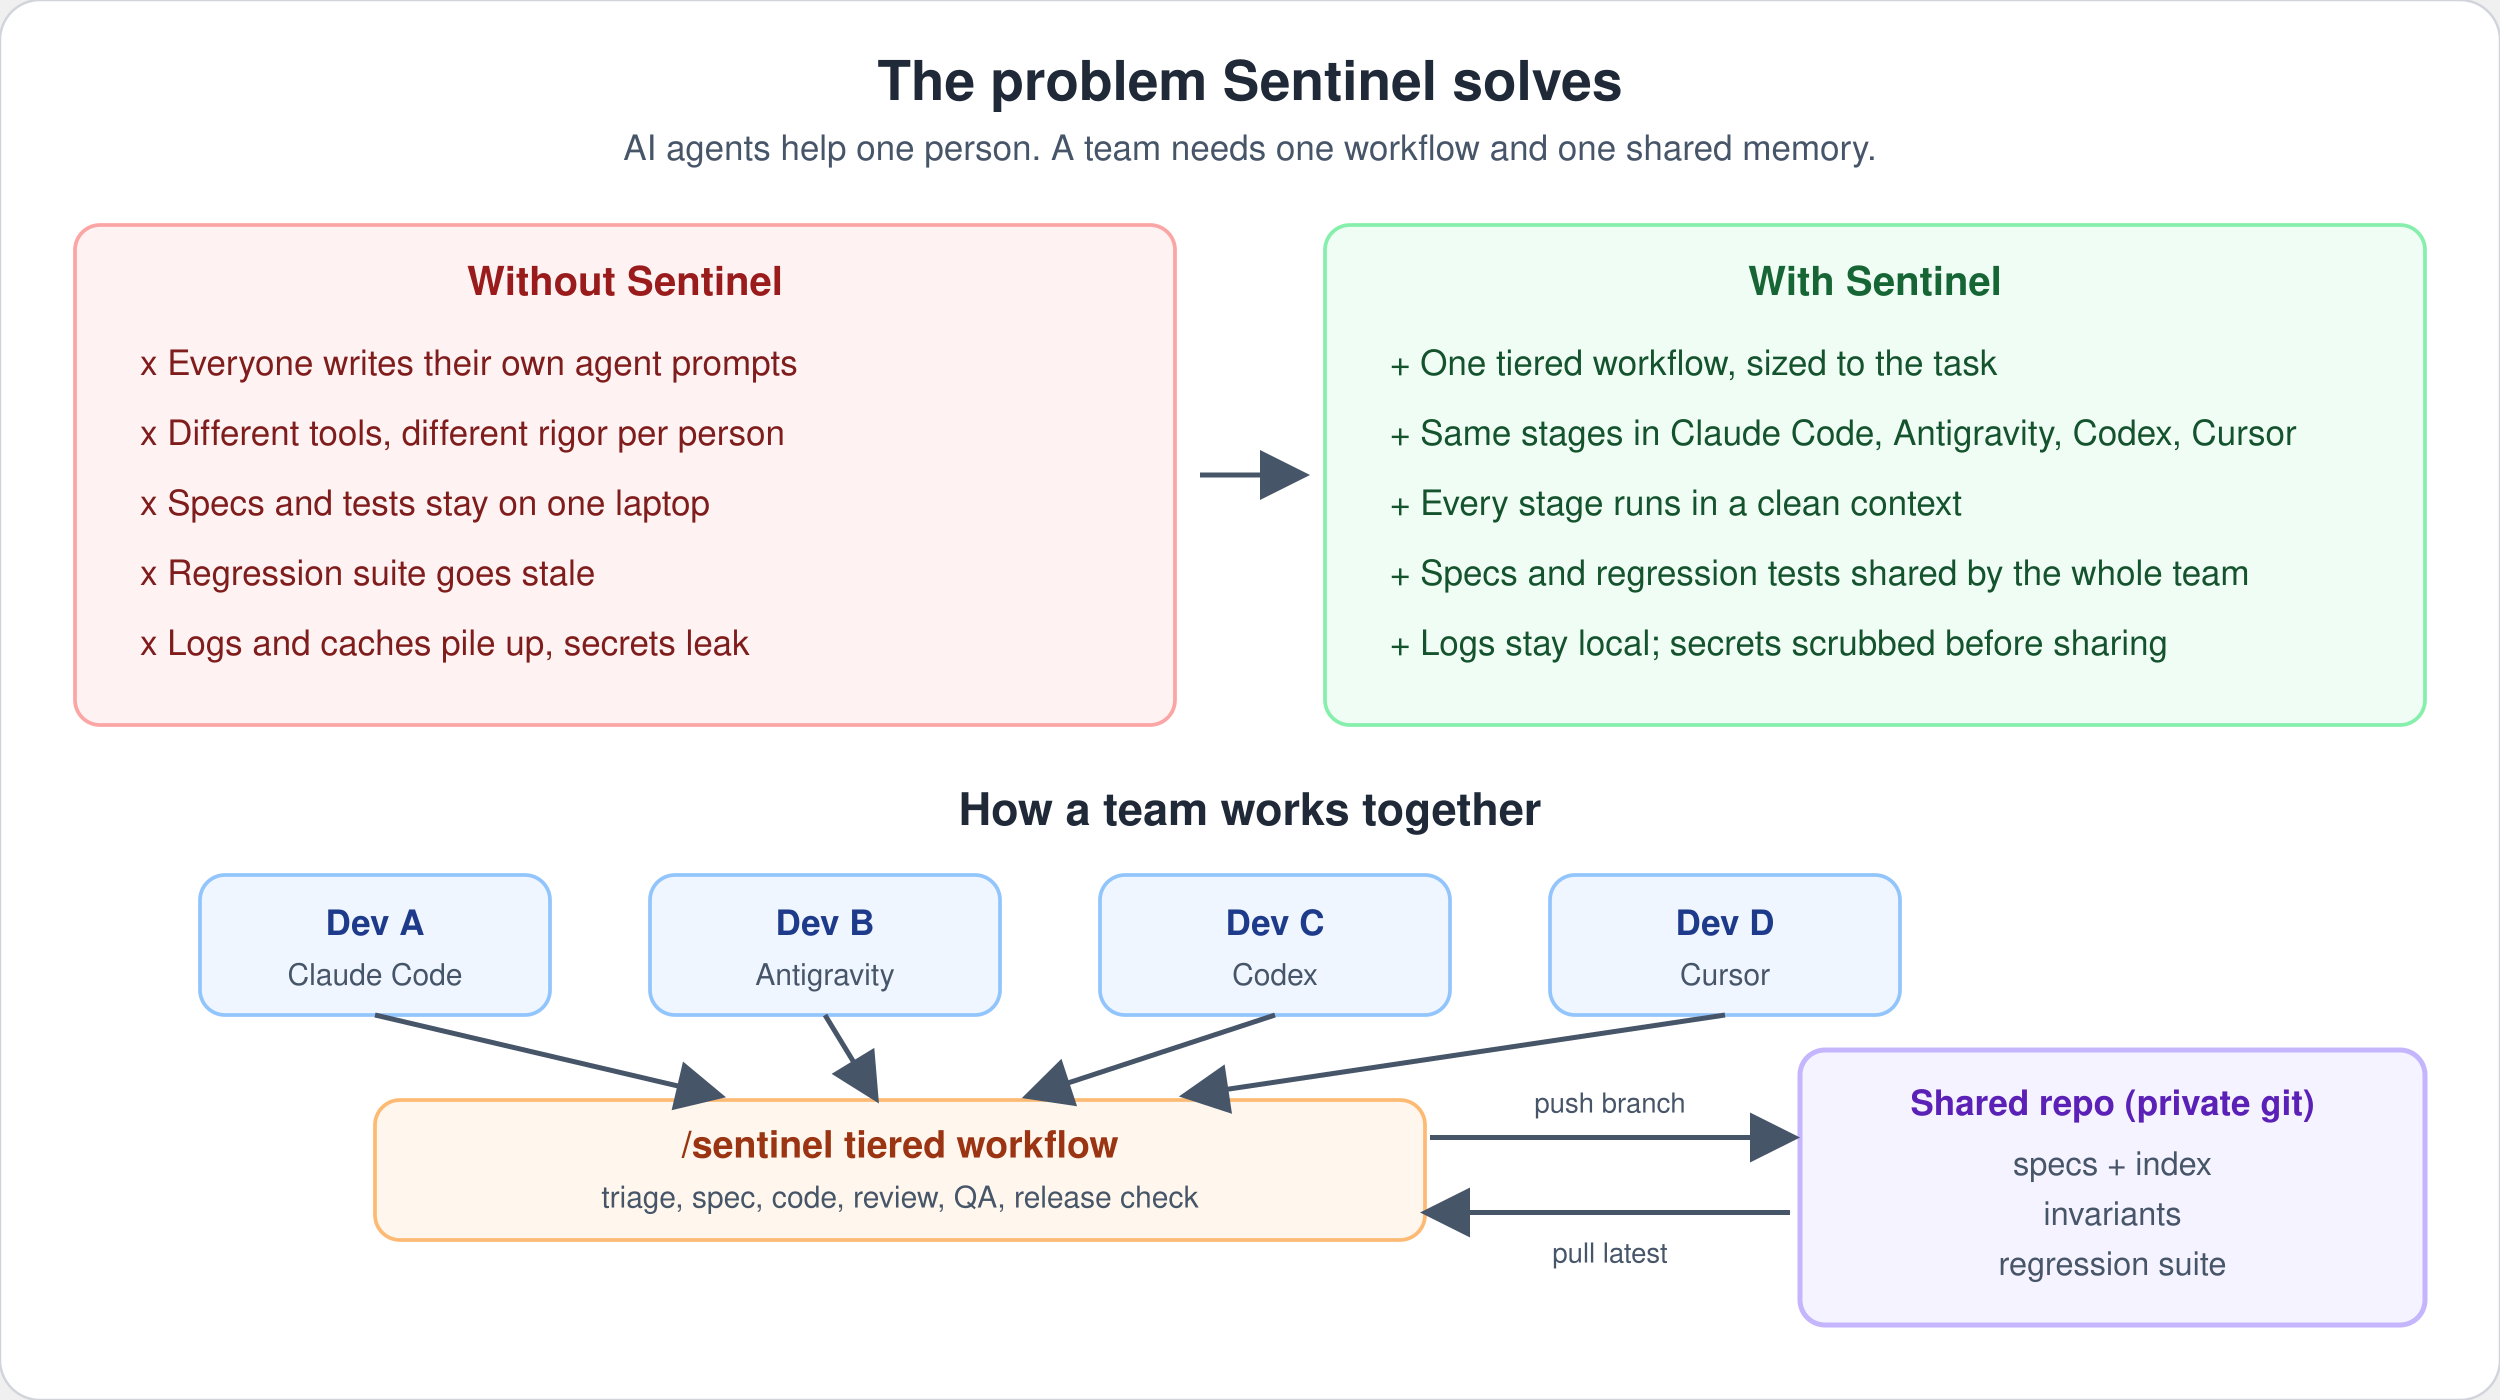
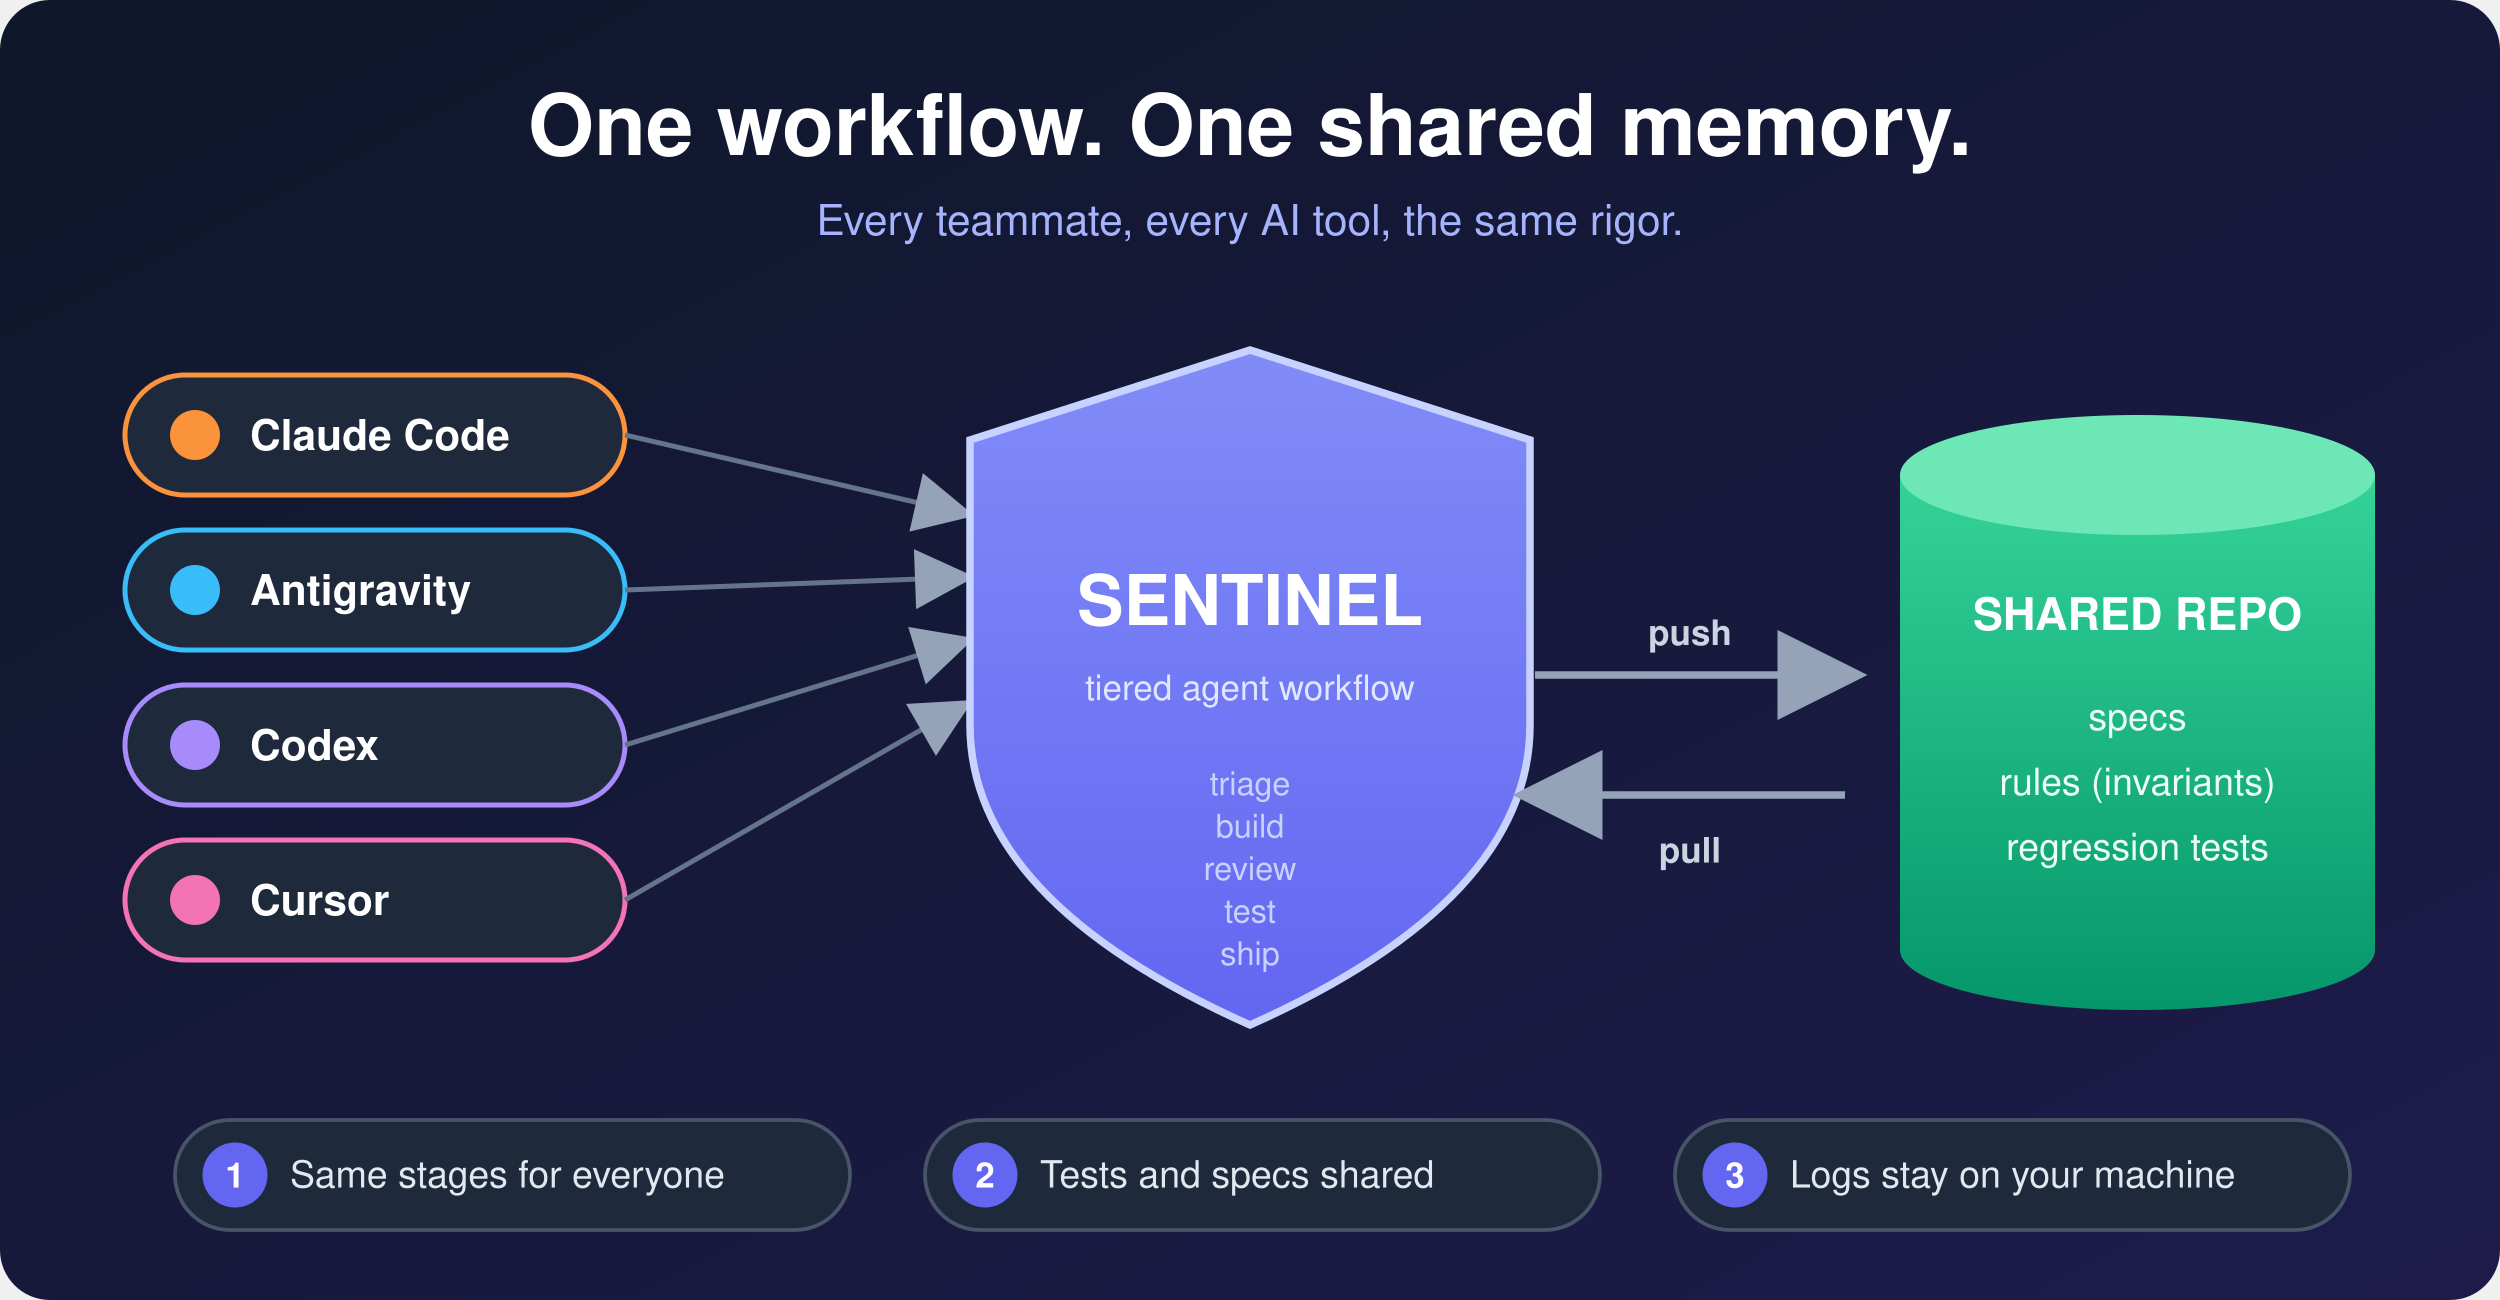
- <svg xmlns="http://www.w3.org/2000/svg" viewBox="0 0 1000 560" width="1000" height="560" role="img" aria-label="Sentinel gives a team one agent workflow and one shared repo">
+ <svg xmlns="http://www.w3.org/2000/svg" viewBox="0 0 1000 520" width="1000" height="520" role="img" aria-label="Sentinel: one workflow and one shared repo for every AI tool">
  <defs>
-     <marker id="a" markerWidth="10" markerHeight="10" refX="8" refY="5" orient="auto">
-       <path d="M0,0 L10,5 L0,10 z" fill="#475569" />
+     <linearGradient id="bg" x1="0" y1="0" x2="1" y2="1">
+       <stop offset="0" stop-color="#0f172a" />
+       <stop offset="1" stop-color="#1e1b4b" />
+     </linearGradient>
+     <marker id="ar" markerWidth="12" markerHeight="12" refX="9" refY="6" orient="auto">
+       <path d="M0,0 L12,6 L0,12 z" fill="#94a3b8" />
    </marker>
+     <linearGradient id="shield" x1="0" y1="0" x2="0" y2="1">
+       <stop offset="0" stop-color="#818cf8" />
+       <stop offset="1" stop-color="#6366f1" />
+     </linearGradient>
+     <linearGradient id="repo" x1="0" y1="0" x2="0" y2="1">
+       <stop offset="0" stop-color="#34d399" />
+       <stop offset="1" stop-color="#059669" />
+     </linearGradient>
  </defs>
-   <rect width="1000" height="560" rx="16" fill="#ffffff" stroke="#d1d5db" />
-   <text x="500" y="40" font-family="-apple-system,Segoe UI,Helvetica,Arial,sans-serif" font-size="22" font-weight="700" fill="#1f2937" text-anchor="middle">The problem Sentinel solves</text>
-   <text x="500" y="64" font-family="-apple-system,Segoe UI,Helvetica,Arial,sans-serif" font-size="14" font-weight="400" fill="#475569" text-anchor="middle">AI agents help one person. A team needs one workflow and one shared memory.</text>
-   <rect x="30" y="90" width="440" height="200" rx="10" fill="#fef2f2" stroke="#fca5a5" stroke-width="1.5" />
-   <text x="250" y="118" font-family="-apple-system,Segoe UI,Helvetica,Arial,sans-serif" font-size="16" font-weight="700" fill="#991b1b" text-anchor="middle">Without Sentinel</text>
-   <text x="56" y="150" font-family="-apple-system,Segoe UI,Helvetica,Arial,sans-serif" font-size="14" font-weight="400" fill="#7f1d1d" text-anchor="start">x  Everyone writes their own agent prompts</text>
-   <text x="56" y="178" font-family="-apple-system,Segoe UI,Helvetica,Arial,sans-serif" font-size="14" font-weight="400" fill="#7f1d1d" text-anchor="start">x  Different tools, different rigor per person</text>
-   <text x="56" y="206" font-family="-apple-system,Segoe UI,Helvetica,Arial,sans-serif" font-size="14" font-weight="400" fill="#7f1d1d" text-anchor="start">x  Specs and tests stay on one laptop</text>
-   <text x="56" y="234" font-family="-apple-system,Segoe UI,Helvetica,Arial,sans-serif" font-size="14" font-weight="400" fill="#7f1d1d" text-anchor="start">x  Regression suite goes stale</text>
-   <text x="56" y="262" font-family="-apple-system,Segoe UI,Helvetica,Arial,sans-serif" font-size="14" font-weight="400" fill="#7f1d1d" text-anchor="start">x  Logs and caches pile up, secrets leak</text>
-   <rect x="530" y="90" width="440" height="200" rx="10" fill="#f0fdf4" stroke="#86efac" stroke-width="1.5" />
-   <text x="750" y="118" font-family="-apple-system,Segoe UI,Helvetica,Arial,sans-serif" font-size="16" font-weight="700" fill="#166534" text-anchor="middle">With Sentinel</text>
-   <text x="556" y="150" font-family="-apple-system,Segoe UI,Helvetica,Arial,sans-serif" font-size="14" font-weight="400" fill="#14532d" text-anchor="start">+  One tiered workflow, sized to the task</text>
-   <text x="556" y="178" font-family="-apple-system,Segoe UI,Helvetica,Arial,sans-serif" font-size="14" font-weight="400" fill="#14532d" text-anchor="start">+  Same stages in Claude Code, Antigravity, Codex, Cursor</text>
-   <text x="556" y="206" font-family="-apple-system,Segoe UI,Helvetica,Arial,sans-serif" font-size="14" font-weight="400" fill="#14532d" text-anchor="start">+  Every stage runs in a clean context</text>
-   <text x="556" y="234" font-family="-apple-system,Segoe UI,Helvetica,Arial,sans-serif" font-size="14" font-weight="400" fill="#14532d" text-anchor="start">+  Specs and regression tests shared by the whole team</text>
-   <text x="556" y="262" font-family="-apple-system,Segoe UI,Helvetica,Arial,sans-serif" font-size="14" font-weight="400" fill="#14532d" text-anchor="start">+  Logs stay local; secrets scrubbed before sharing</text>
-   <line x1="480" y1="190" x2="520" y2="190" stroke="#475569" stroke-width="2" marker-end="url(#a)" />
-   <text x="500" y="330" font-family="-apple-system,Segoe UI,Helvetica,Arial,sans-serif" font-size="18" font-weight="700" fill="#1f2937" text-anchor="middle">How a team works together</text>
-   <rect x="80" y="350" width="140" height="56" rx="10" fill="#eff6ff" stroke="#93c5fd" stroke-width="1.5" />
-   <text x="150" y="374" font-family="-apple-system,Segoe UI,Helvetica,Arial,sans-serif" font-size="14" font-weight="700" fill="#1e3a8a" text-anchor="middle">Dev A</text>
-   <text x="150" y="394" font-family="-apple-system,Segoe UI,Helvetica,Arial,sans-serif" font-size="12" font-weight="400" fill="#475569" text-anchor="middle">Claude Code</text>
-   <rect x="260" y="350" width="140" height="56" rx="10" fill="#eff6ff" stroke="#93c5fd" stroke-width="1.5" />
-   <text x="330" y="374" font-family="-apple-system,Segoe UI,Helvetica,Arial,sans-serif" font-size="14" font-weight="700" fill="#1e3a8a" text-anchor="middle">Dev B</text>
-   <text x="330" y="394" font-family="-apple-system,Segoe UI,Helvetica,Arial,sans-serif" font-size="12" font-weight="400" fill="#475569" text-anchor="middle">Antigravity</text>
-   <rect x="440" y="350" width="140" height="56" rx="10" fill="#eff6ff" stroke="#93c5fd" stroke-width="1.5" />
-   <text x="510" y="374" font-family="-apple-system,Segoe UI,Helvetica,Arial,sans-serif" font-size="14" font-weight="700" fill="#1e3a8a" text-anchor="middle">Dev C</text>
-   <text x="510" y="394" font-family="-apple-system,Segoe UI,Helvetica,Arial,sans-serif" font-size="12" font-weight="400" fill="#475569" text-anchor="middle">Codex</text>
-   <rect x="620" y="350" width="140" height="56" rx="10" fill="#eff6ff" stroke="#93c5fd" stroke-width="1.5" />
-   <text x="690" y="374" font-family="-apple-system,Segoe UI,Helvetica,Arial,sans-serif" font-size="14" font-weight="700" fill="#1e3a8a" text-anchor="middle">Dev D</text>
-   <text x="690" y="394" font-family="-apple-system,Segoe UI,Helvetica,Arial,sans-serif" font-size="12" font-weight="400" fill="#475569" text-anchor="middle">Cursor</text>
-   <rect x="150" y="440" width="420" height="56" rx="10" fill="#fff7ed" stroke="#fdba74" stroke-width="1.5" />
-   <text x="360" y="463" font-family="-apple-system,Segoe UI,Helvetica,Arial,sans-serif" font-size="15" font-weight="700" fill="#9a3412" text-anchor="middle">/sentinel  tiered workflow</text>
-   <text x="360" y="483" font-family="-apple-system,Segoe UI,Helvetica,Arial,sans-serif" font-size="12" font-weight="400" fill="#475569" text-anchor="middle">triage, spec, code, review, QA, release check</text>
-   <line x1="150" y1="406" x2="286.5" y2="438" stroke="#475569" stroke-width="2" marker-end="url(#a)" />
-   <line x1="330" y1="406" x2="349.5" y2="438" stroke="#475569" stroke-width="2" marker-end="url(#a)" />
-   <line x1="510" y1="406" x2="412.5" y2="438" stroke="#475569" stroke-width="2" marker-end="url(#a)" />
-   <line x1="690" y1="406" x2="475.5" y2="438" stroke="#475569" stroke-width="2" marker-end="url(#a)" />
-   <rect x="720" y="420" width="250" height="110" rx="10" fill="#f5f3ff" stroke="#c4b5fd" stroke-width="2" />
-   <text x="845" y="446" font-family="-apple-system,Segoe UI,Helvetica,Arial,sans-serif" font-size="14" font-weight="700" fill="#5b21b6" text-anchor="middle">Shared repo (private git)</text>
-   <text x="845" y="470" font-family="-apple-system,Segoe UI,Helvetica,Arial,sans-serif" font-size="13" font-weight="400" fill="#475569" text-anchor="middle">specs + index</text>
-   <text x="845" y="490" font-family="-apple-system,Segoe UI,Helvetica,Arial,sans-serif" font-size="13" font-weight="400" fill="#475569" text-anchor="middle">invariants</text>
-   <text x="845" y="510" font-family="-apple-system,Segoe UI,Helvetica,Arial,sans-serif" font-size="13" font-weight="400" fill="#475569" text-anchor="middle">regression suite</text>
-   <line x1="572" y1="455" x2="716" y2="455" stroke="#475569" stroke-width="2" marker-end="url(#a)" />
-   <text x="644" y="445" font-family="-apple-system,Segoe UI,Helvetica,Arial,sans-serif" font-size="11" font-weight="400" fill="#475569" text-anchor="middle">push branch</text>
-   <line x1="716" y1="485" x2="572" y2="485" stroke="#475569" stroke-width="2" marker-end="url(#a)" />
-   <text x="644" y="505" font-family="-apple-system,Segoe UI,Helvetica,Arial,sans-serif" font-size="11" font-weight="400" fill="#475569" text-anchor="middle">pull latest</text>
+   <rect x="0" y="0" width="1000" height="520" rx="20" fill="url(#bg)" stroke="none" stroke-width="0" />
+   <text x="500" y="62" font-family="-apple-system,Segoe UI,Helvetica,Arial,sans-serif" font-size="34" font-weight="800" fill="#ffffff" text-anchor="middle">One workflow. One shared memory.</text>
+   <text x="500" y="94" font-family="-apple-system,Segoe UI,Helvetica,Arial,sans-serif" font-size="17" font-weight="400" fill="#a5b4fc" text-anchor="middle">Every teammate, every AI tool, the same rigor.</text>
+   <rect x="50" y="150" width="200" height="48" rx="24" fill="#1e293b" stroke="#fb923c" stroke-width="2" />
+   <circle cx="78" cy="174" r="10" fill="#fb923c" />
+   <text x="100" y="180" font-family="-apple-system,Segoe UI,Helvetica,Arial,sans-serif" font-size="17" font-weight="600" fill="#ffffff" text-anchor="start">Claude Code</text>
+   <line x1="250" y1="174" x2="384" y2="205" stroke="#64748b" stroke-width="2" marker-end="url(#ar)" />
+   <rect x="50" y="212" width="200" height="48" rx="24" fill="#1e293b" stroke="#38bdf8" stroke-width="2" />
+   <circle cx="78" cy="236" r="10" fill="#38bdf8" />
+   <text x="100" y="242" font-family="-apple-system,Segoe UI,Helvetica,Arial,sans-serif" font-size="17" font-weight="600" fill="#ffffff" text-anchor="start">Antigravity</text>
+   <line x1="250" y1="236" x2="384" y2="231" stroke="#64748b" stroke-width="2" marker-end="url(#ar)" />
+   <rect x="50" y="274" width="200" height="48" rx="24" fill="#1e293b" stroke="#a78bfa" stroke-width="2" />
+   <circle cx="78" cy="298" r="10" fill="#a78bfa" />
+   <text x="100" y="304" font-family="-apple-system,Segoe UI,Helvetica,Arial,sans-serif" font-size="17" font-weight="600" fill="#ffffff" text-anchor="start">Codex</text>
+   <line x1="250" y1="298" x2="384" y2="257" stroke="#64748b" stroke-width="2" marker-end="url(#ar)" />
+   <rect x="50" y="336" width="200" height="48" rx="24" fill="#1e293b" stroke="#f472b6" stroke-width="2" />
+   <circle cx="78" cy="360" r="10" fill="#f472b6" />
+   <text x="100" y="366" font-family="-apple-system,Segoe UI,Helvetica,Arial,sans-serif" font-size="17" font-weight="600" fill="#ffffff" text-anchor="start">Cursor</text>
+   <line x1="250" y1="360" x2="384" y2="283" stroke="#64748b" stroke-width="2" marker-end="url(#ar)" />
+   <path d="M500 140 L612 176 L612 290 Q612 360 500 410 Q388 360 388 290 L388 176 Z" fill="url(#shield)" stroke="#c7d2fe" stroke-width="3" />
+   <text x="500" y="250" font-family="-apple-system,Segoe UI,Helvetica,Arial,sans-serif" font-size="28" font-weight="800" fill="#ffffff" text-anchor="middle">SENTINEL</text>
+   <text x="500" y="280" font-family="-apple-system,Segoe UI,Helvetica,Arial,sans-serif" font-size="14" font-weight="400" fill="#e0e7ff" text-anchor="middle">tiered agent workflow</text>
+   <text x="500" y="318" font-family="-apple-system,Segoe UI,Helvetica,Arial,sans-serif" font-size="13" font-weight="400" fill="#c7d2fe" text-anchor="middle">triage</text>
+   <text x="500" y="335" font-family="-apple-system,Segoe UI,Helvetica,Arial,sans-serif" font-size="13" font-weight="400" fill="#c7d2fe" text-anchor="middle">build</text>
+   <text x="500" y="352" font-family="-apple-system,Segoe UI,Helvetica,Arial,sans-serif" font-size="13" font-weight="400" fill="#c7d2fe" text-anchor="middle">review</text>
+   <text x="500" y="369" font-family="-apple-system,Segoe UI,Helvetica,Arial,sans-serif" font-size="13" font-weight="400" fill="#c7d2fe" text-anchor="middle">test</text>
+   <text x="500" y="386" font-family="-apple-system,Segoe UI,Helvetica,Arial,sans-serif" font-size="13" font-weight="400" fill="#c7d2fe" text-anchor="middle">ship</text>
+   <line x1="614" y1="270" x2="738" y2="270" stroke="#94a3b8" stroke-width="3" marker-end="url(#ar)" />
+   <line x1="738" y1="318" x2="614" y2="318" stroke="#94a3b8" stroke-width="3" marker-end="url(#ar)" />
+   <text x="676" y="258" font-family="-apple-system,Segoe UI,Helvetica,Arial,sans-serif" font-size="14" font-weight="600" fill="#cbd5e1" text-anchor="middle">push</text>
+   <text x="676" y="345" font-family="-apple-system,Segoe UI,Helvetica,Arial,sans-serif" font-size="14" font-weight="600" fill="#cbd5e1" text-anchor="middle">pull</text>
+   <path d="M760 190 L760 380 A95 24 0 0 0 950 380 L950 190 Z" fill="url(#repo)" />
+   <ellipse cx="855" cy="190" rx="95" ry="24" fill="#6ee7b7" />
+   <text x="855" y="252" font-family="-apple-system,Segoe UI,Helvetica,Arial,sans-serif" font-size="18" font-weight="800" fill="#ffffff" text-anchor="middle">SHARED REPO</text>
+   <text x="855" y="292" font-family="-apple-system,Segoe UI,Helvetica,Arial,sans-serif" font-size="15" font-weight="400" fill="#ecfdf5" text-anchor="middle">specs</text>
+   <text x="855" y="318" font-family="-apple-system,Segoe UI,Helvetica,Arial,sans-serif" font-size="15" font-weight="400" fill="#ecfdf5" text-anchor="middle">rules (invariants)</text>
+   <text x="855" y="344" font-family="-apple-system,Segoe UI,Helvetica,Arial,sans-serif" font-size="15" font-weight="400" fill="#ecfdf5" text-anchor="middle">regression tests</text>
+   <rect x="70" y="448" width="270" height="44" rx="22" fill="#1e293b" stroke="#475569" stroke-width="1.5" />
+   <circle cx="94" cy="470" r="13" fill="#6366f1" />
+   <text x="94" y="475" font-family="-apple-system,Segoe UI,Helvetica,Arial,sans-serif" font-size="14" font-weight="700" fill="#ffffff" text-anchor="middle">1</text>
+   <text x="116" y="475" font-family="-apple-system,Segoe UI,Helvetica,Arial,sans-serif" font-size="15" font-weight="500" fill="#e2e8f0" text-anchor="start">Same stages for everyone</text>
+   <rect x="370" y="448" width="270" height="44" rx="22" fill="#1e293b" stroke="#475569" stroke-width="1.5" />
+   <circle cx="394" cy="470" r="13" fill="#6366f1" />
+   <text x="394" y="475" font-family="-apple-system,Segoe UI,Helvetica,Arial,sans-serif" font-size="14" font-weight="700" fill="#ffffff" text-anchor="middle">2</text>
+   <text x="416" y="475" font-family="-apple-system,Segoe UI,Helvetica,Arial,sans-serif" font-size="15" font-weight="500" fill="#e2e8f0" text-anchor="start">Tests and specs shared</text>
+   <rect x="670" y="448" width="270" height="44" rx="22" fill="#1e293b" stroke="#475569" stroke-width="1.5" />
+   <circle cx="694" cy="470" r="13" fill="#6366f1" />
+   <text x="694" y="475" font-family="-apple-system,Segoe UI,Helvetica,Arial,sans-serif" font-size="14" font-weight="700" fill="#ffffff" text-anchor="middle">3</text>
+   <text x="716" y="475" font-family="-apple-system,Segoe UI,Helvetica,Arial,sans-serif" font-size="15" font-weight="500" fill="#e2e8f0" text-anchor="start">Logs stay on your machine</text>
</svg>
